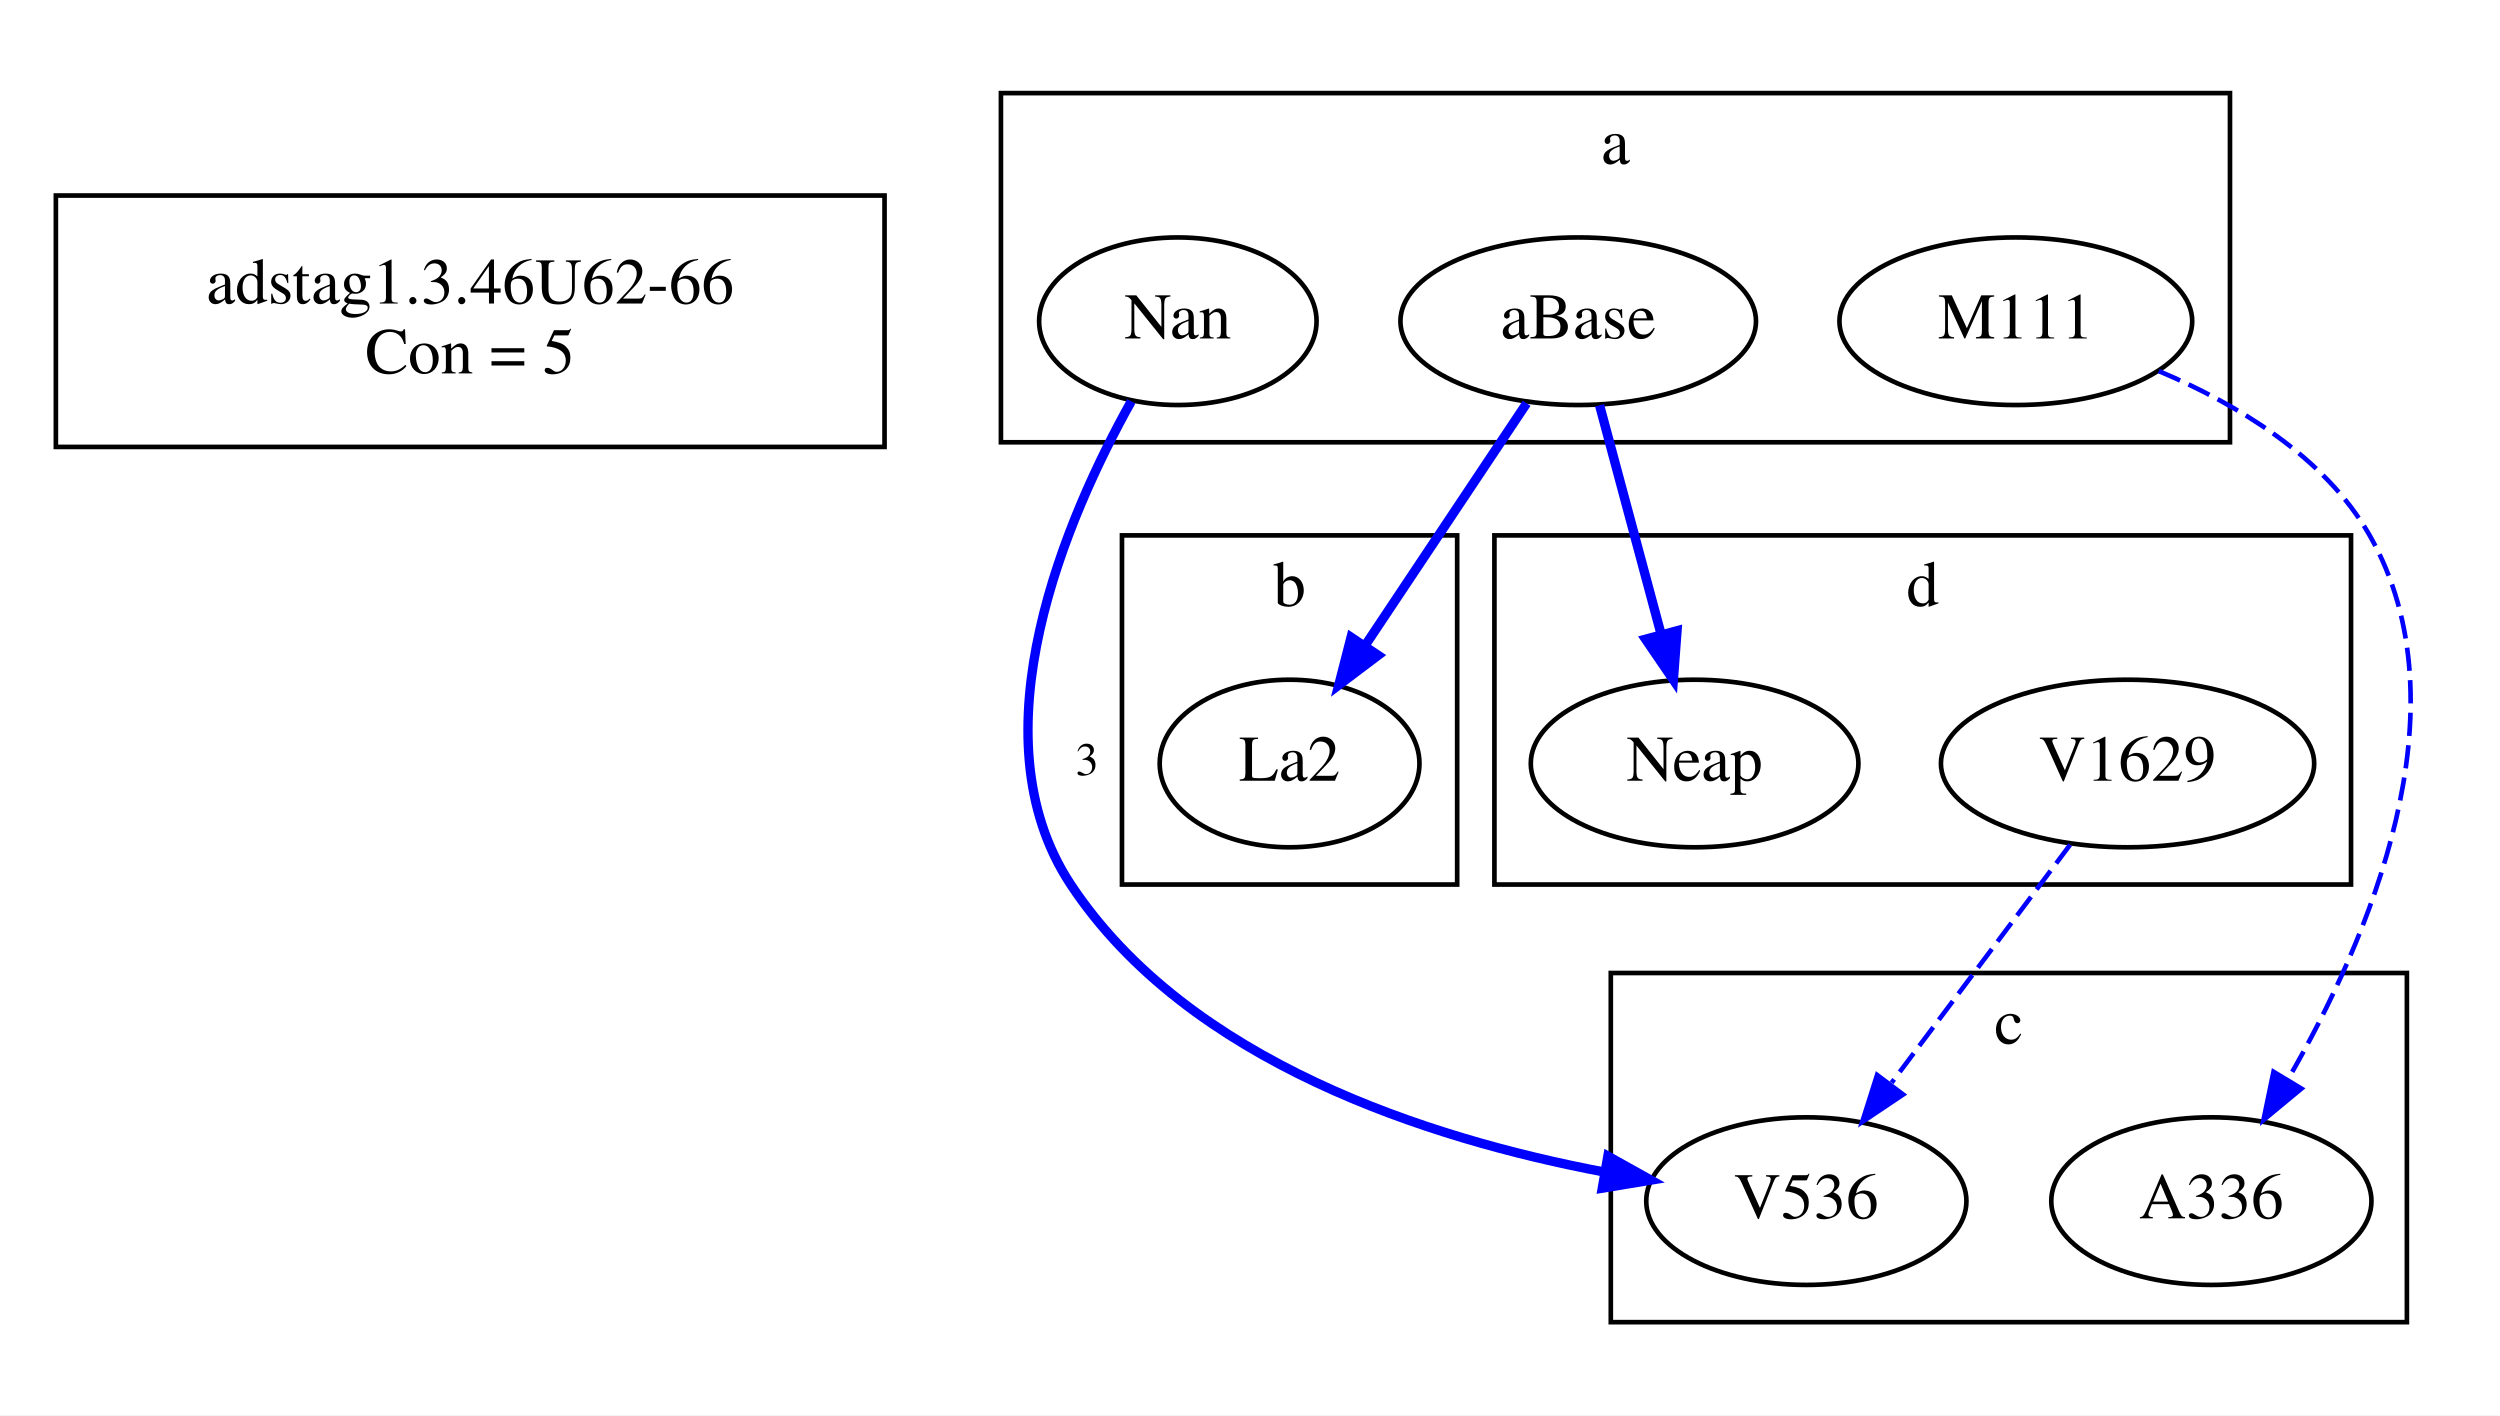
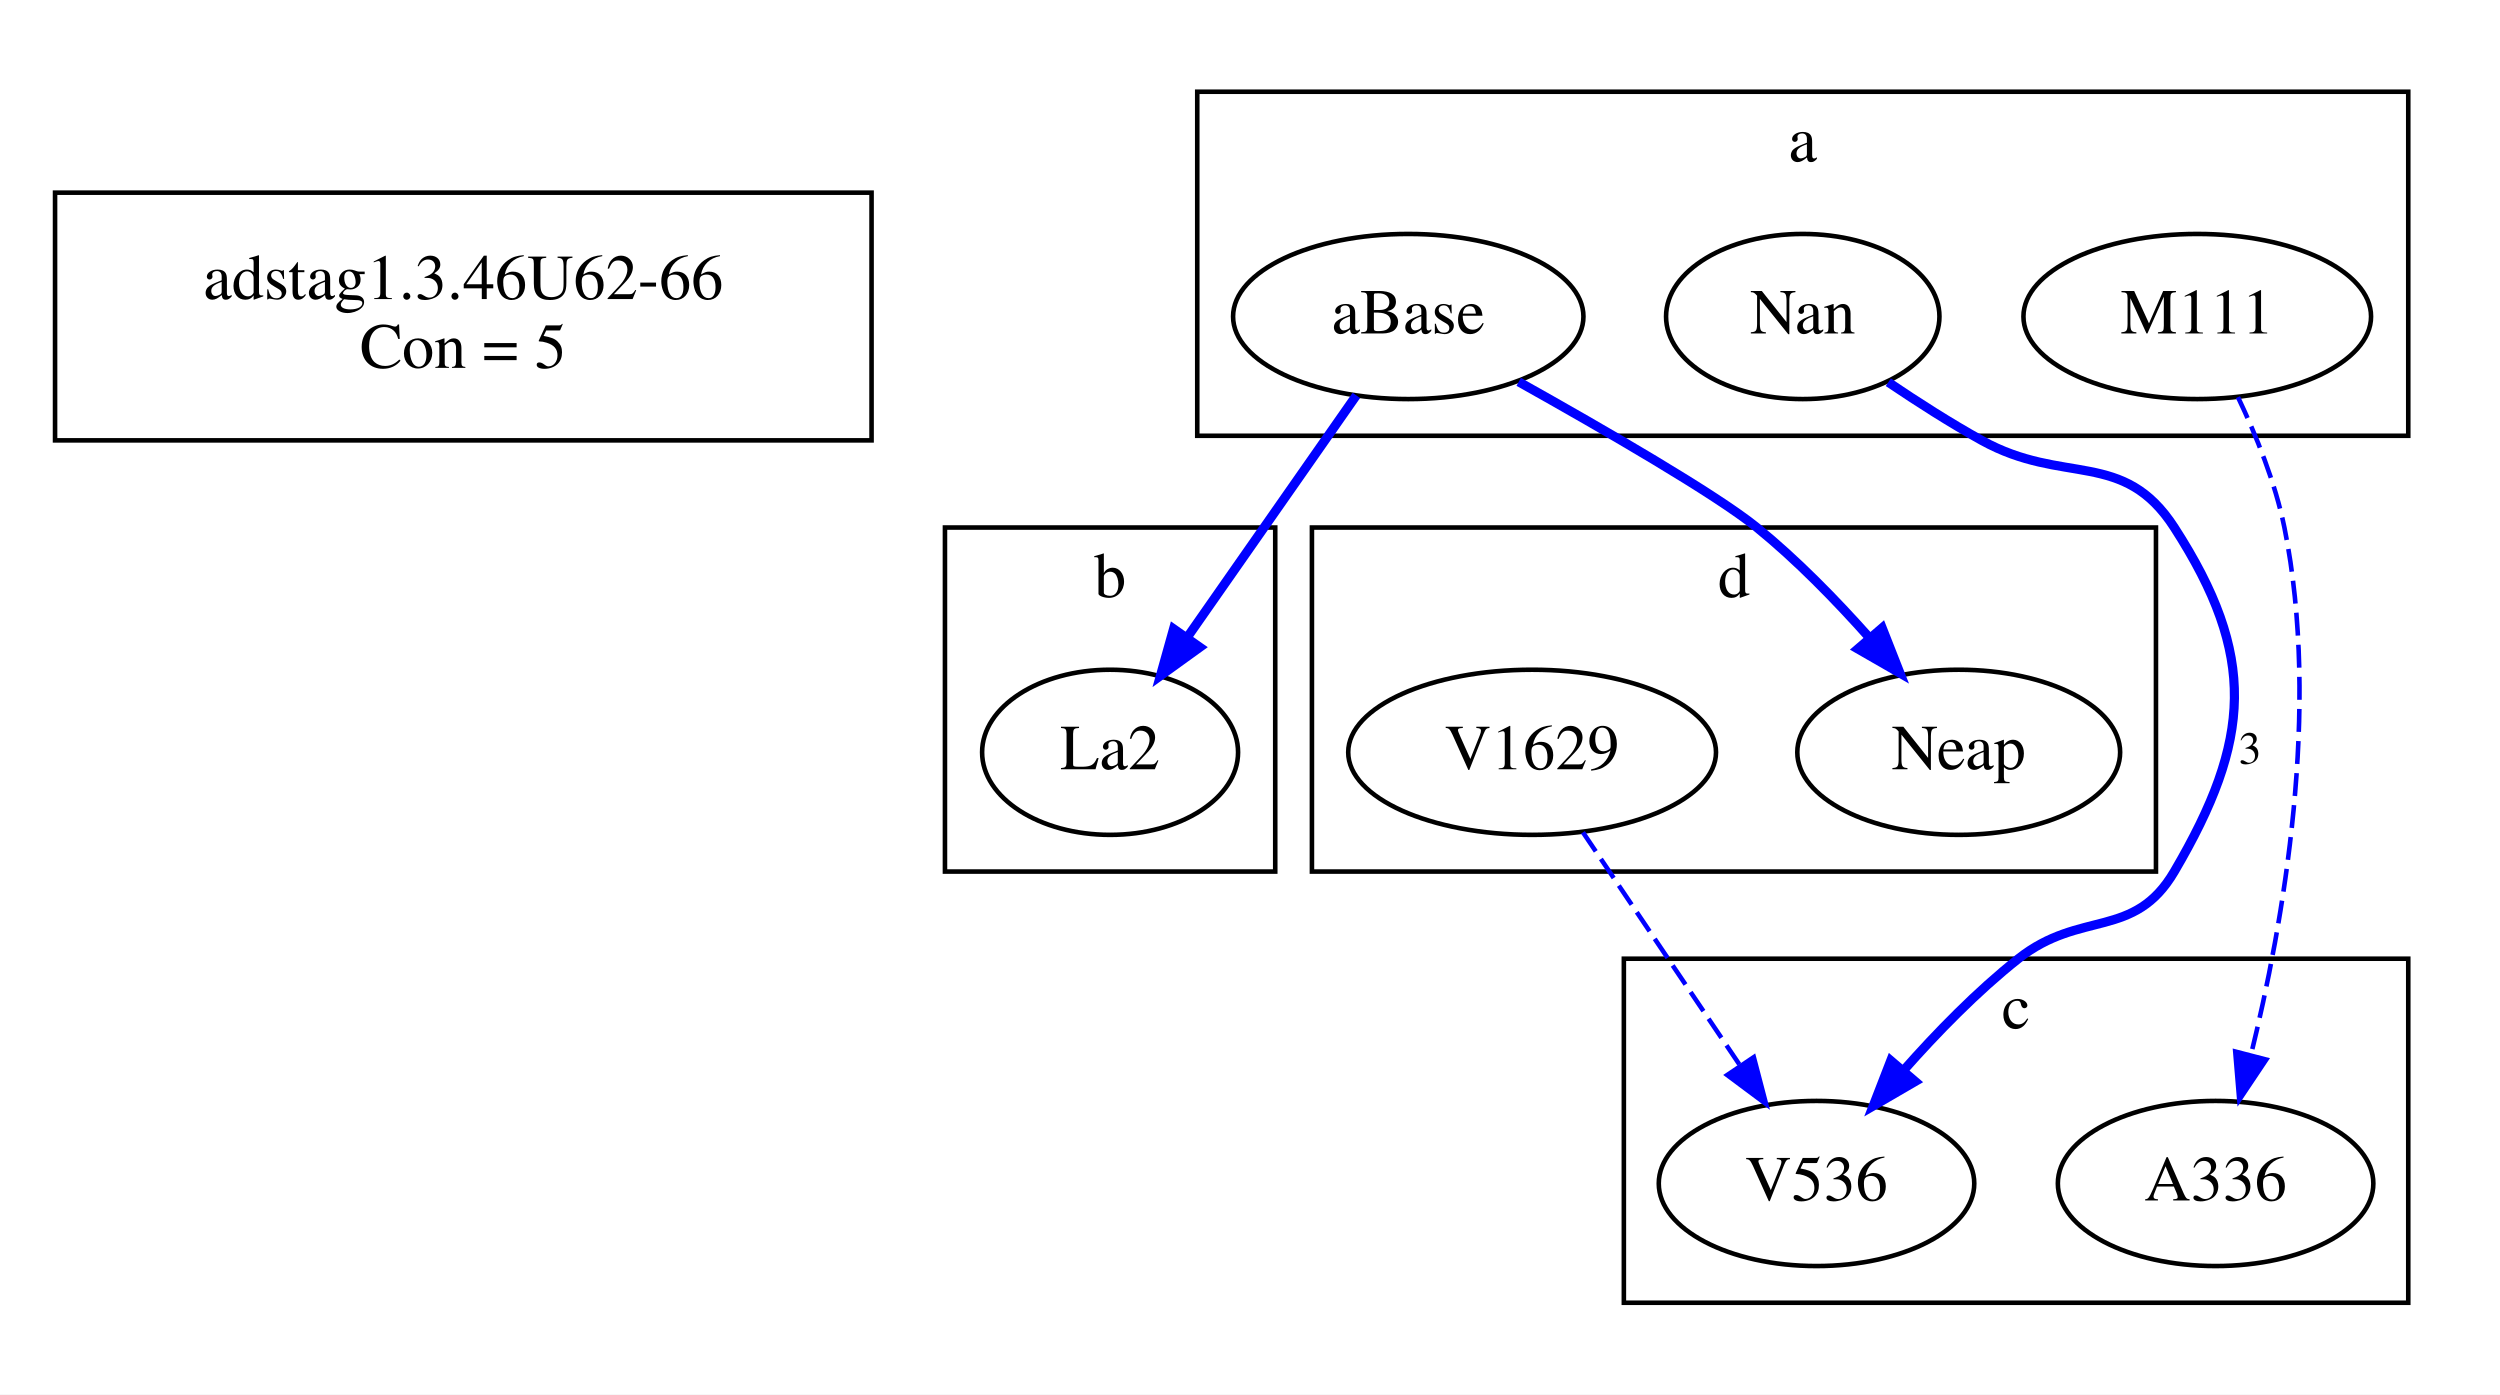
- <svg xmlns="http://www.w3.org/2000/svg" width="537pt" height="304pt" viewBox="0.00 0.00 537.00 304.00">
+ <svg xmlns="http://www.w3.org/2000/svg" width="545pt" height="304pt" viewBox="0.00 0.00 545.00 304.00">
  <g id="graph0" class="graph" transform="scale(1 1) rotate(0) translate(4 300)">
-     <polygon fill="white" stroke="transparent" points="-4,4 -4,-300 533,-300 533,4 -4,4" />
+     <polygon fill="white" stroke="transparent" points="-4,4 -4,-300 541,-300 541,4 -4,4" />
    <g id="clust1" class="cluster">
      <polygon fill="none" stroke="black" points="8,-204 8,-258 186,-258 186,-204 8,-204" />
    </g>
    <g id="clust2" class="cluster">
</g>
    <g id="clust3" class="cluster">
-       <polygon fill="none" stroke="black" points="211,-205 211,-280 475,-280 475,-205 211,-205" />
-       <text text-anchor="middle" x="343" y="-264.8" font-family="Times,serif" font-size="14.00">a</text>
+       <polygon fill="none" stroke="black" points="257,-205 257,-280 521,-280 521,-205 257,-205" />
+       <text text-anchor="middle" x="389" y="-264.8" font-family="Times,serif" font-size="14.00">a</text>
    </g>
    <g id="clust4" class="cluster">
-       <polygon fill="none" stroke="black" points="237,-110 237,-185 309,-185 309,-110 237,-110" />
-       <text text-anchor="middle" x="273" y="-169.8" font-family="Times,serif" font-size="14.00">b</text>
+       <polygon fill="none" stroke="black" points="202,-110 202,-185 274,-185 274,-110 202,-110" />
+       <text text-anchor="middle" x="238" y="-169.8" font-family="Times,serif" font-size="14.00">b</text>
    </g>
    <g id="clust5" class="cluster">
-       <polygon fill="none" stroke="black" points="342,-16 342,-91 513,-91 513,-16 342,-16" />
-       <text text-anchor="middle" x="427.5" y="-75.8" font-family="Times,serif" font-size="14.00">c</text>
+       <polygon fill="none" stroke="black" points="350,-16 350,-91 521,-91 521,-16 350,-16" />
+       <text text-anchor="middle" x="435.5" y="-75.8" font-family="Times,serif" font-size="14.00">c</text>
    </g>
    <g id="clust6" class="cluster">
-       <polygon fill="none" stroke="black" points="317,-110 317,-185 501,-185 501,-110 317,-110" />
-       <text text-anchor="middle" x="409" y="-169.8" font-family="Times,serif" font-size="14.00">d</text>
+       <polygon fill="none" stroke="black" points="282,-110 282,-185 466,-185 466,-110 282,-110" />
+       <text text-anchor="middle" x="374" y="-169.8" font-family="Times,serif" font-size="14.00">d</text>
    </g>
    <g id="node1" class="node">
      <text text-anchor="middle" x="97" y="-234.8" font-family="Times,serif" font-size="14.00">adstag1.3.46U62-66</text>
      <text text-anchor="middle" x="97" y="-219.8" font-family="Times,serif" font-size="14.00">Con = 5</text>
    </g>
    <g id="node2" class="node">
-       <ellipse fill="none" stroke="black" cx="249" cy="-231" rx="29.8" ry="18" />
-       <text text-anchor="middle" x="249" y="-227.3" font-family="Times,serif" font-size="14.00">Nan</text>
+       <ellipse fill="none" stroke="black" cx="303" cy="-231" rx="38.19" ry="18" />
+       <text text-anchor="middle" x="303" y="-227.3" font-family="Times,serif" font-size="14.00">aBase</text>
+     </g>
+     <g id="node5" class="node">
+       <ellipse fill="none" stroke="black" cx="238" cy="-136" rx="27.9" ry="18" />
+       <text text-anchor="middle" x="238" y="-132.3" font-family="Times,serif" font-size="14.00">La2</text>
+     </g>
+     <g id="edge2" class="edge">
+       <path fill="none" stroke="blue" stroke-width="2" d="M291.68,-213.8C281.55,-199.31 266.56,-177.87 255,-161.32" />
+       <polygon fill="blue" stroke="blue" stroke-width="2" points="257.57,-158.9 248.98,-152.7 251.84,-162.91 257.57,-158.9" />
+     </g>
+     <g id="node8" class="node">
+       <ellipse fill="none" stroke="black" cx="423" cy="-136" rx="35.19" ry="18" />
+       <text text-anchor="middle" x="423" y="-132.3" font-family="Times,serif" font-size="14.00">Neap</text>
+     </g>
+     <g id="edge1" class="edge">
+       <path fill="none" stroke="blue" stroke-width="2" d="M327.08,-216.76C345.84,-206.26 370.13,-192.2 379,-185 387.69,-177.95 396.24,-169.17 403.46,-161.06" />
+       <polygon fill="blue" stroke="blue" stroke-width="2" points="406.31,-163.12 410.19,-153.26 401,-158.54 406.31,-163.12" />
+     </g>
+     <g id="node3" class="node">
+       <ellipse fill="none" stroke="black" cx="389" cy="-231" rx="29.8" ry="18" />
+       <text text-anchor="middle" x="389" y="-227.3" font-family="Times,serif" font-size="14.00">Nan</text>
    </g>
    <g id="node6" class="node">
-       <ellipse fill="none" stroke="black" cx="384" cy="-42" rx="34.39" ry="18" />
-       <text text-anchor="middle" x="384" y="-38.3" font-family="Times,serif" font-size="14.00">V536</text>
-     </g>
-     <g id="edge2" class="edge">
-       <path fill="none" stroke="blue" stroke-width="2" d="M239,-213.79C225.3,-189.26 204.69,-142.19 226,-110 251.26,-71.85 303.07,-55.36 340.48,-48.27" />
-       <polygon fill="blue" stroke="blue" stroke-width="2" points="341.37,-51.67 350.62,-46.51 340.17,-44.78 341.37,-51.67" />
-       <text text-anchor="middle" x="229.5" y="-133.5" font-family="Times,serif" font-size="10.00">3</text>
-     </g>
-     <g id="node3" class="node">
-       <ellipse fill="none" stroke="black" cx="335" cy="-231" rx="38.19" ry="18" />
-       <text text-anchor="middle" x="335" y="-227.3" font-family="Times,serif" font-size="14.00">aBase</text>
-     </g>
-     <g id="node5" class="node">
-       <ellipse fill="none" stroke="black" cx="273" cy="-136" rx="27.9" ry="18" />
-       <text text-anchor="middle" x="273" y="-132.3" font-family="Times,serif" font-size="14.00">La2</text>
+       <ellipse fill="none" stroke="black" cx="392" cy="-42" rx="34.39" ry="18" />
+       <text text-anchor="middle" x="392" y="-38.3" font-family="Times,serif" font-size="14.00">V536</text>
    </g>
    <g id="edge4" class="edge">
-       <path fill="none" stroke="blue" stroke-width="2" d="M323.92,-213.37C314.28,-198.91 300.18,-177.77 289.26,-161.4" />
-       <polygon fill="blue" stroke="blue" stroke-width="2" points="292.03,-159.24 283.57,-152.86 286.21,-163.12 292.03,-159.24" />
+       <path fill="none" stroke="blue" stroke-width="2" d="M407.65,-216.67C413.98,-212.39 421.17,-207.79 428,-204 445.92,-194.06 458.89,-202.22 470,-185 488.07,-156.99 486.87,-138.75 470,-110 461.24,-95.07 449.58,-101.74 436,-91 427,-83.88 418.21,-74.85 410.89,-66.56" />
+       <polygon fill="blue" stroke="blue" stroke-width="2" points="413.52,-64.24 404.36,-58.91 408.19,-68.79 413.52,-64.24" />
+       <text text-anchor="middle" x="486.5" y="-133.5" font-family="Times,serif" font-size="10.00">3</text>
+     </g>
+     <g id="node4" class="node">
+       <ellipse fill="none" stroke="black" cx="475" cy="-231" rx="37.89" ry="18" />
+       <text text-anchor="middle" x="475" y="-227.3" font-family="Times,serif" font-size="14.00">M111</text>
+     </g>
+     <g id="node7" class="node">
+       <ellipse fill="none" stroke="black" cx="479" cy="-42" rx="34.39" ry="18" />
+       <text text-anchor="middle" x="479" y="-38.3" font-family="Times,serif" font-size="14.00">A336</text>
+     </g>
+     <g id="edge5" class="edge">
+       <path fill="none" stroke="blue" stroke-dasharray="5,2" d="M483.88,-213.42C487.82,-205.13 492.01,-194.81 494,-185 502.02,-145.4 493.75,-98.67 486.68,-69.93" />
+       <polygon fill="blue" stroke="blue" points="490.05,-69.01 484.16,-60.21 483.28,-70.77 490.05,-69.01" />
    </g>
    <g id="node9" class="node">
-       <ellipse fill="none" stroke="black" cx="360" cy="-136" rx="35.19" ry="18" />
-       <text text-anchor="middle" x="360" y="-132.3" font-family="Times,serif" font-size="14.00">Neap</text>
-     </g>
-     <g id="edge5" class="edge">
-       <path fill="none" stroke="blue" stroke-width="2" d="M339.59,-212.94C343.29,-199.18 348.56,-179.56 352.82,-163.72" />
-       <polygon fill="blue" stroke="blue" stroke-width="2" points="356.23,-164.52 355.44,-153.95 349.47,-162.7 356.23,-164.52" />
-     </g>
-     <g id="node4" class="node">
-       <ellipse fill="none" stroke="black" cx="429" cy="-231" rx="37.89" ry="18" />
-       <text text-anchor="middle" x="429" y="-227.3" font-family="Times,serif" font-size="14.00">M111</text>
-     </g>
-     <g id="node7" class="node">
-       <ellipse fill="none" stroke="black" cx="471" cy="-42" rx="34.39" ry="18" />
-       <text text-anchor="middle" x="471" y="-38.3" font-family="Times,serif" font-size="14.00">A336</text>
+       <ellipse fill="none" stroke="black" cx="330" cy="-136" rx="40.09" ry="18" />
+       <text text-anchor="middle" x="330" y="-132.3" font-family="Times,serif" font-size="14.00">V1629</text>
    </g>
    <g id="edge3" class="edge">
-       <path fill="none" stroke="blue" stroke-dasharray="5,2" d="M459.71,-220.29C476.28,-213.3 495.28,-202.05 505,-185 526.18,-147.84 504.67,-97.97 487.54,-68.3" />
-       <polygon fill="blue" stroke="blue" points="490.35,-66.17 482.19,-59.41 484.35,-69.78 490.35,-66.17" />
-     </g>
-     <g id="node8" class="node">
-       <ellipse fill="none" stroke="black" cx="453" cy="-136" rx="40.09" ry="18" />
-       <text text-anchor="middle" x="453" y="-132.3" font-family="Times,serif" font-size="14.00">V1629</text>
-     </g>
-     <g id="edge1" class="edge">
-       <path fill="none" stroke="blue" stroke-dasharray="5,2" d="M440.66,-118.55C430,-104.34 414.44,-83.59 402.32,-67.43" />
-       <polygon fill="blue" stroke="blue" points="404.8,-64.9 396,-59 399.2,-69.1 404.8,-64.9" />
+       <path fill="none" stroke="blue" stroke-dasharray="5,2" d="M341.08,-118.55C350.61,-104.42 364.48,-83.84 375.33,-67.73" />
+       <polygon fill="blue" stroke="blue" points="378.33,-69.55 381.01,-59.31 372.52,-65.64 378.33,-69.55" />
    </g>
  </g>
</svg>
